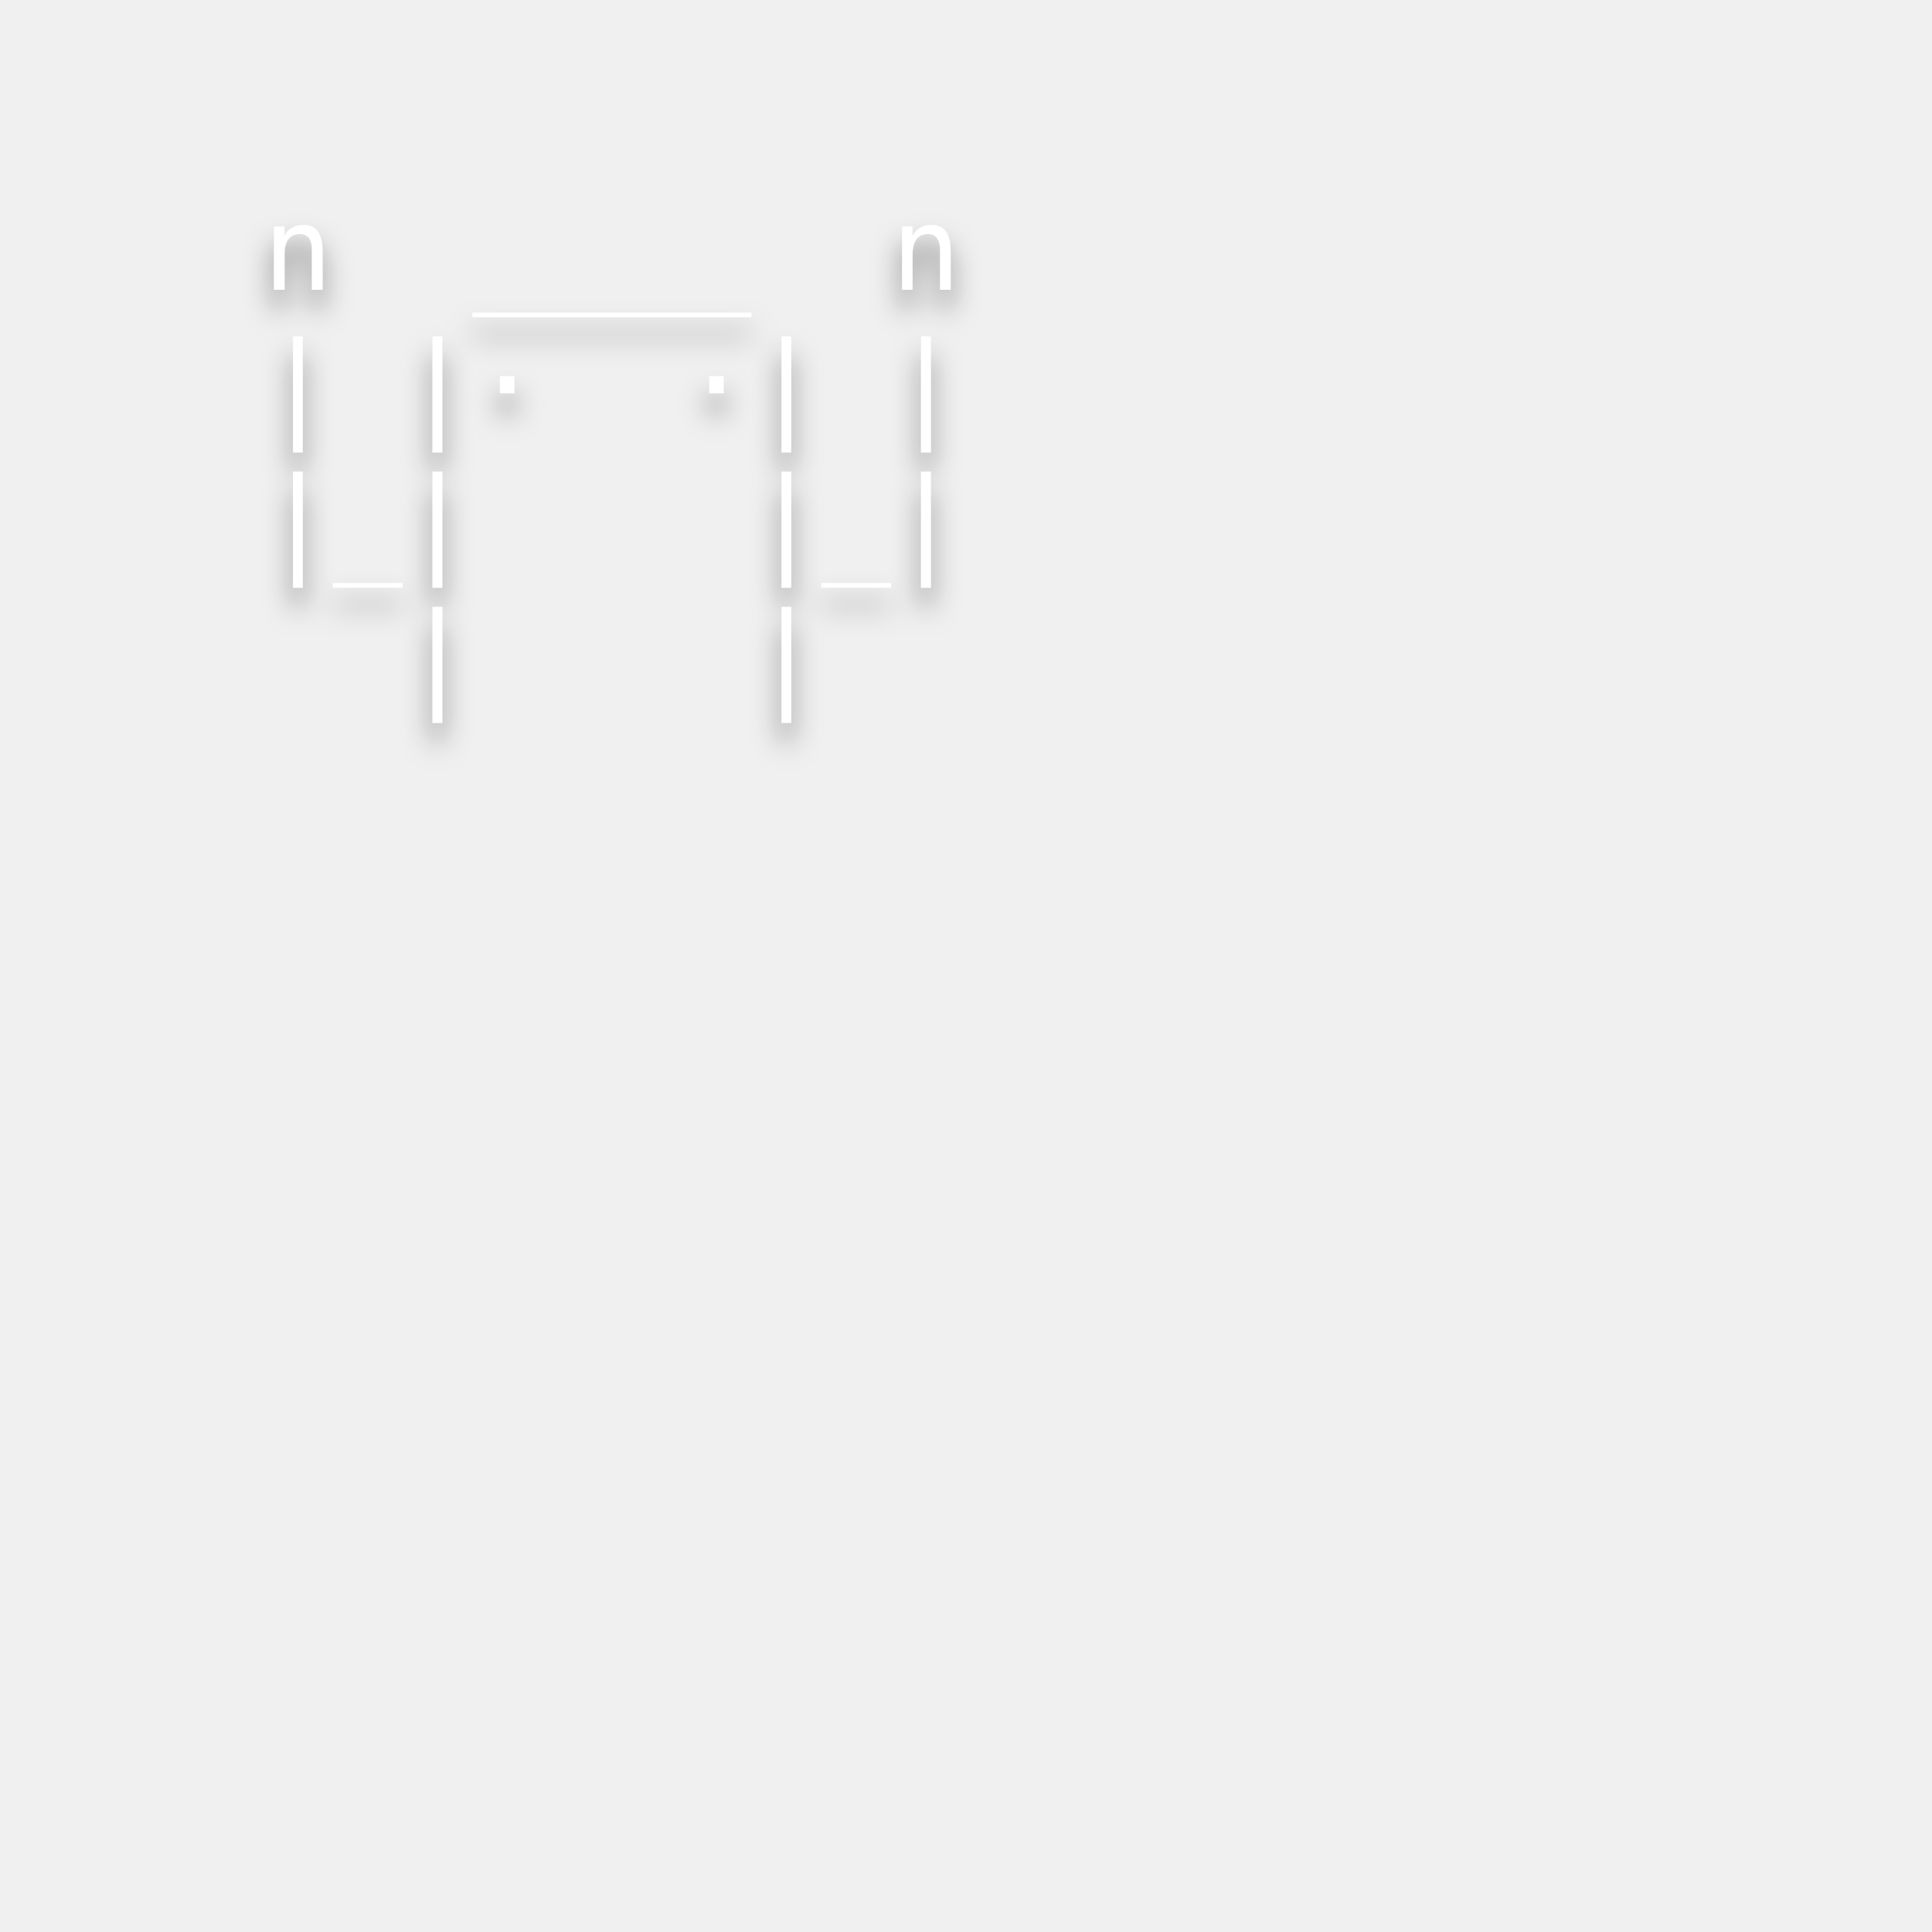
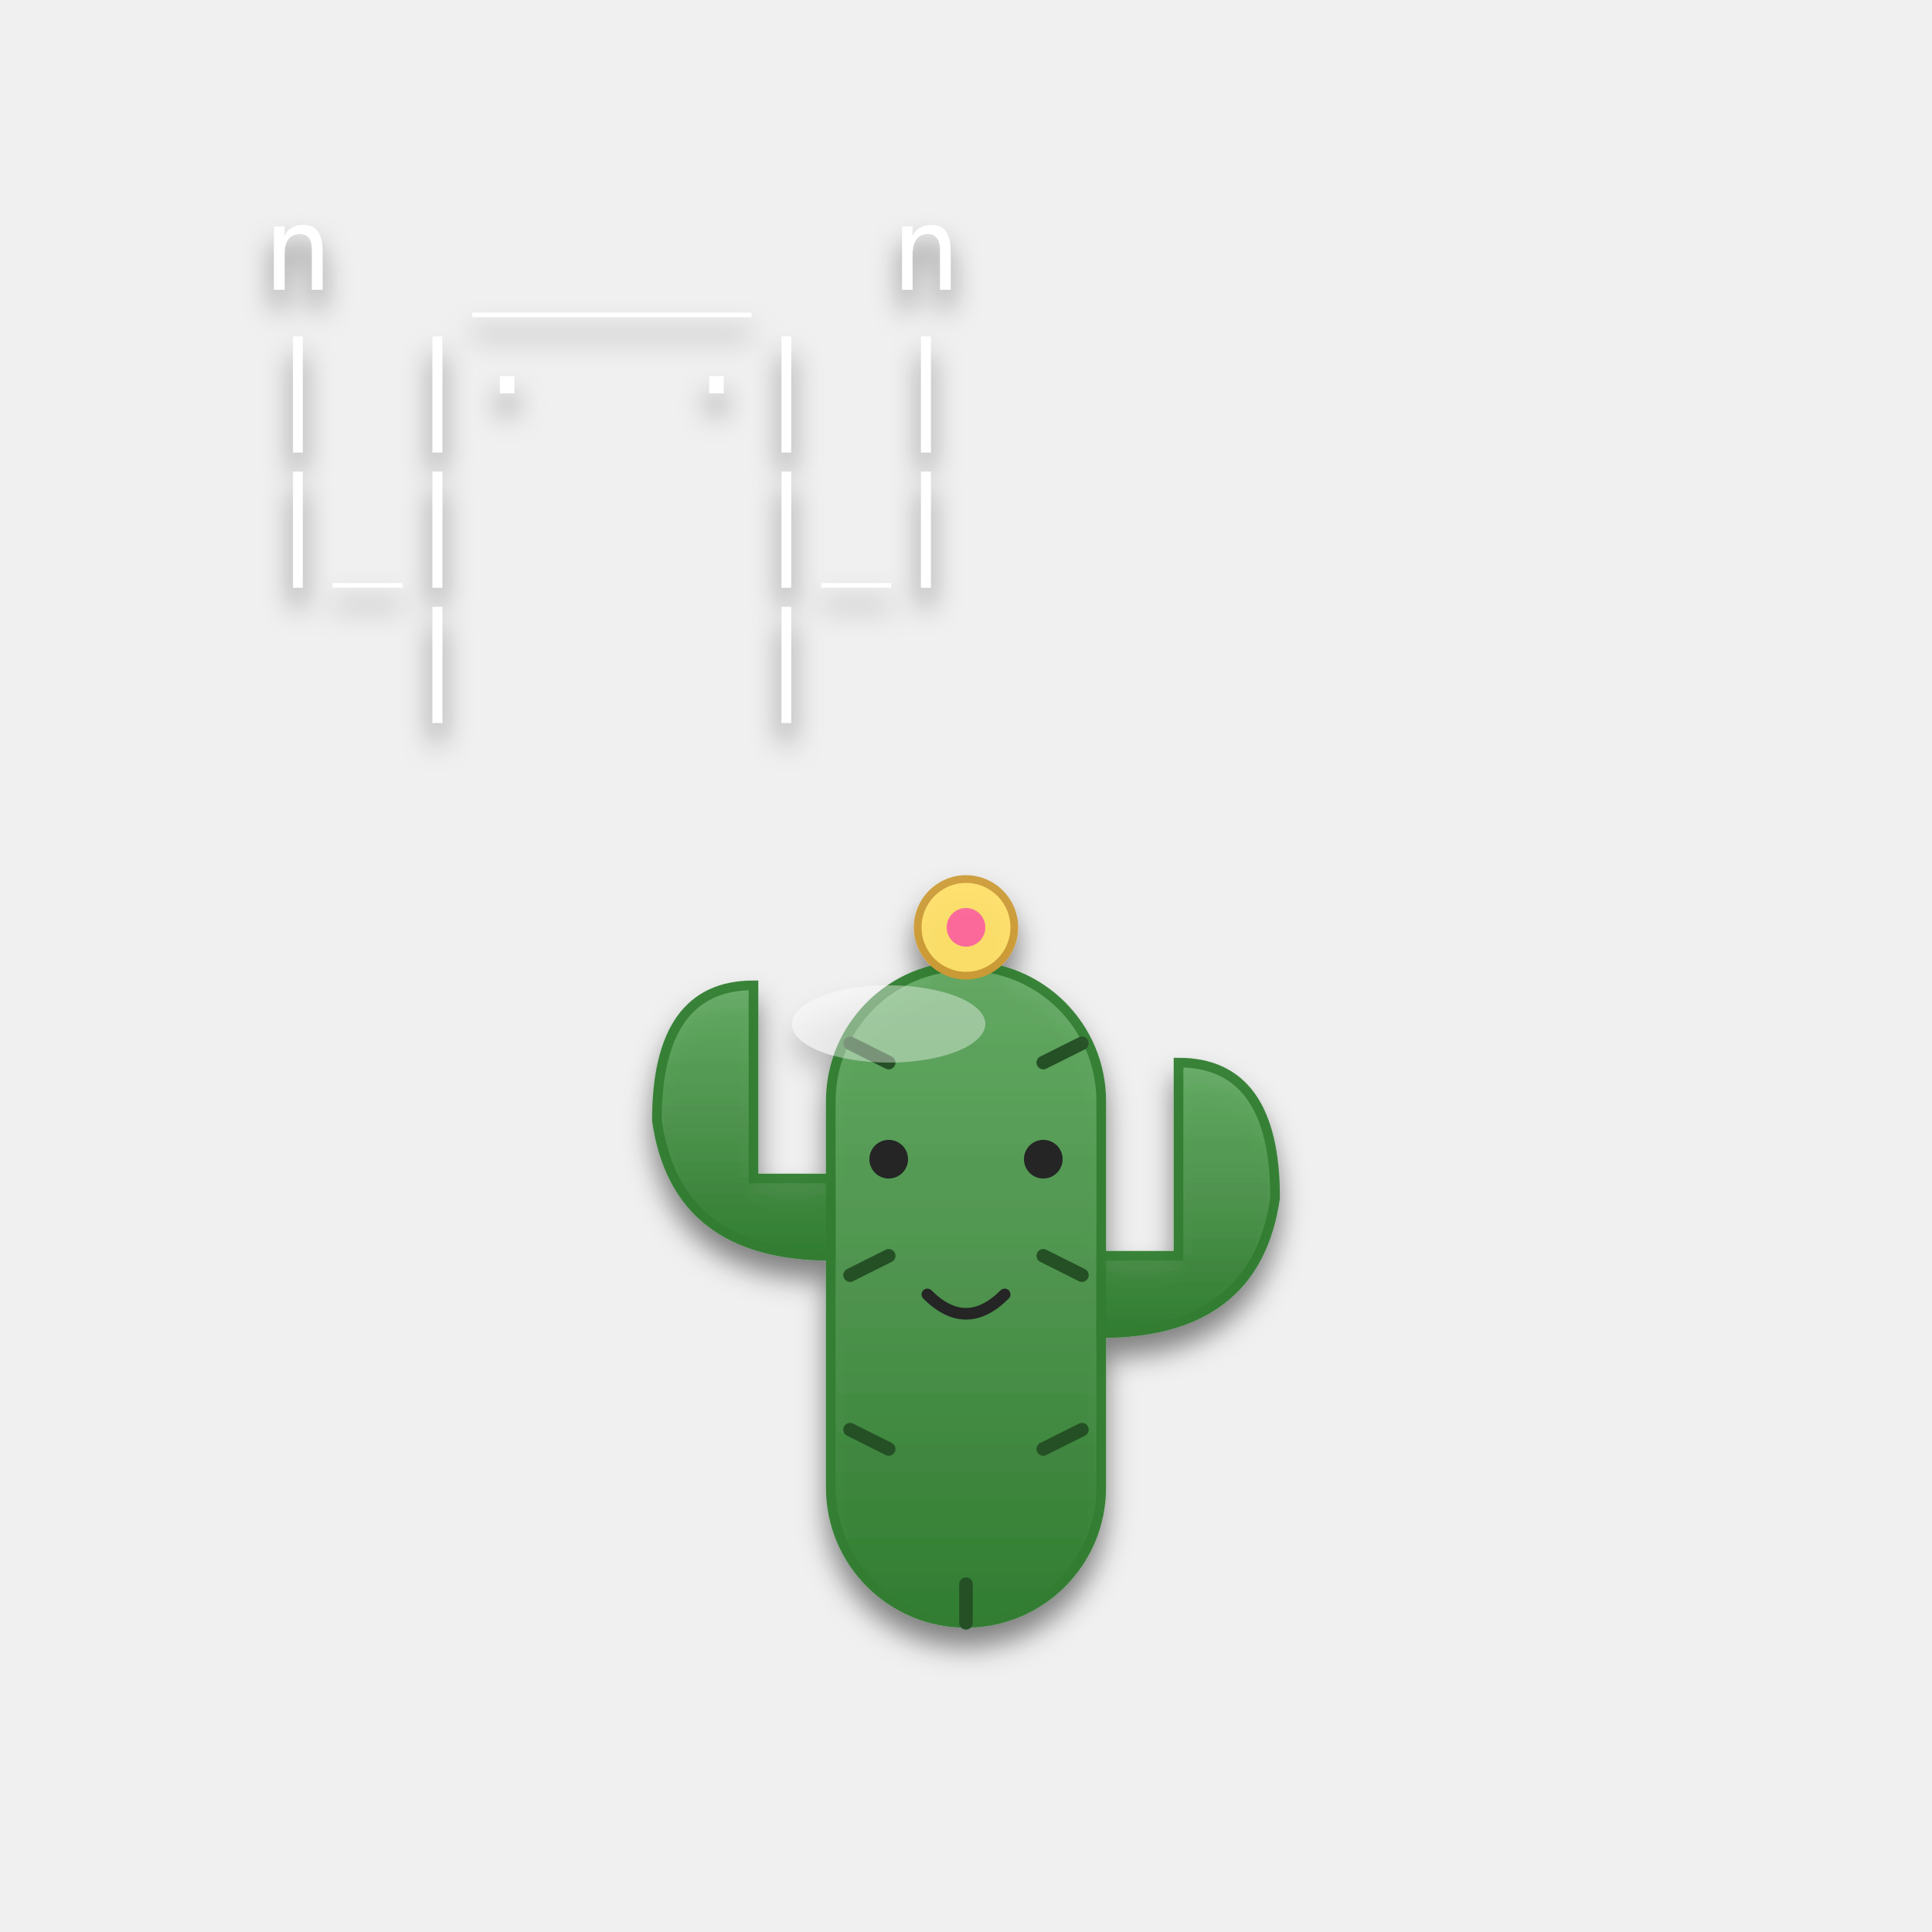
<svg xmlns="http://www.w3.org/2000/svg" viewBox="0 0 200 200" width="200" height="200" data-species="cactus" data-frames="3">
  <defs>
    <linearGradient id="spriteAccent" x1="0%" y1="0%" x2="0%" y2="100%">
      <stop offset="0%" stop-color="#ffffff" stop-opacity="0.95" />
      <stop offset="100%" stop-color="#cfcfff" stop-opacity="0.7" />
+     </linearGradient>
+     <linearGradient id="bodyGrad-cactus" x1="0%" y1="0%" x2="0%" y2="100%">
+       <stop offset="0%" stop-color="#5fa85f" stop-opacity="1" />
+       <stop offset="100%" stop-color="#2d7a2d" stop-opacity="1" />
    </linearGradient>
    <filter id="spriteShadow" x="-15%" y="-15%" width="130%" height="130%">
      <feGaussianBlur in="SourceAlpha" stdDeviation="1.4" />
      <feOffset dx="0" dy="2" result="off" />
      <feComponentTransfer>
        <feFuncA type="linear" slope="0.5" />
      </feComponentTransfer>
      <feMerge>
        <feMergeNode />
        <feMergeNode in="SourceGraphic" />
      </feMerge>
    </filter>
  </defs>
  <rect width="200" height="200" fill="transparent" />
  <g filter="url(#spriteShadow)">
    <g id="state-error" data-state="error" data-frame-idx="2" visibility="hidden">
      <text x="20" y="30" font-family="ui-monospace, SFMono-Regular, Menlo, Consolas, monospace" font-size="12" fill="#ff3366" xml:space="preserve">
        <tspan x="20" dy="0"> n        n</tspan>
        <tspan x="20" dy="14"> |  ____  |</tspan>
        <tspan x="20" dy="14"> | |·  ·| |</tspan>
        <tspan x="20" dy="14"> |_|    |_|</tspan>
        <tspan x="20" dy="14">   |    |</tspan>
      </text>
+       <g class="species-art" opacity="0.92">
+         <rect x="86" y="100" width="28" height="68" rx="14" fill="url(#bodyGrad-cactus)" stroke="#2d7a2d" stroke-width="1" />
+         <path d="M 86 130 Q 70 130 68 116 Q 68 102 78 102 L 78 122 L 86 122 Z" fill="url(#bodyGrad-cactus)" stroke="#2d7a2d" stroke-width="1" />
+         <path d="M 114 138 Q 130 138 132 124 Q 132 110 122 110 L 122 130 L 114 130 Z" fill="url(#bodyGrad-cactus)" stroke="#2d7a2d" stroke-width="1" />
+         <path d="M 100 100 L 100 96 M 92 110 L 88 108 M 108 110 L 112 108 M 92 130 L 88 132 M 108 130 L 112 132 M 92 150 L 88 148 M 108 150 L 112 148 M 100 168 L 100 164" stroke="#1a4a1a" stroke-width="1.4" stroke-linecap="round" />
+         <circle cx="100" cy="96" r="5" fill="#ffe066" stroke="#cc9933" stroke-width="0.8" />
+         <circle cx="100" cy="96" r="2" fill="#ff6699" />
+         <circle cx="92" cy="120" r="2" fill="#1a1a1a" />
+         <circle cx="108" cy="120" r="2" fill="#1a1a1a" />
+         <path d="M 96 134 Q 100 138 104 134" fill="none" stroke="#1a1a1a" stroke-width="1.2" stroke-linecap="round" />
+         <ellipse cx="92" cy="106" rx="10" ry="4" fill="#ffffff" fill-opacity="0.4" />
+       </g>
    </g>
    <g id="state-notification" data-state="notification" data-frame-idx="0" visibility="hidden">
      <text x="20" y="30" font-family="ui-monospace, SFMono-Regular, Menlo, Consolas, monospace" font-size="12" fill="#ffcc00" xml:space="preserve">
        <tspan x="20" dy="0"> n  ____  n</tspan>
        <tspan x="20" dy="14"> | |·  ·| |</tspan>
        <tspan x="20" dy="14"> |_|    |_|</tspan>
        <tspan x="20" dy="14">   |    |</tspan>
      </text>
+       <g class="species-art" opacity="0.92">
+         <rect x="86" y="100" width="28" height="68" rx="14" fill="url(#bodyGrad-cactus)" stroke="#2d7a2d" stroke-width="1" />
+         <path d="M 86 130 Q 70 130 68 116 Q 68 102 78 102 L 78 122 L 86 122 Z" fill="url(#bodyGrad-cactus)" stroke="#2d7a2d" stroke-width="1" />
+         <path d="M 114 138 Q 130 138 132 124 Q 132 110 122 110 L 122 130 L 114 130 Z" fill="url(#bodyGrad-cactus)" stroke="#2d7a2d" stroke-width="1" />
+         <path d="M 100 100 L 100 96 M 92 110 L 88 108 M 108 110 L 112 108 M 92 130 L 88 132 M 108 130 L 112 132 M 92 150 L 88 148 M 108 150 L 112 148 M 100 168 L 100 164" stroke="#1a4a1a" stroke-width="1.4" stroke-linecap="round" />
+         <circle cx="100" cy="96" r="5" fill="#ffe066" stroke="#cc9933" stroke-width="0.8" />
+         <circle cx="100" cy="96" r="2" fill="#ff6699" />
+         <circle cx="92" cy="120" r="2" fill="#1a1a1a" />
+         <circle cx="108" cy="120" r="2" fill="#1a1a1a" />
+         <path d="M 96 134 Q 100 138 104 134" fill="none" stroke="#1a1a1a" stroke-width="1.2" stroke-linecap="round" />
+         <ellipse cx="92" cy="106" rx="10" ry="4" fill="#ffffff" fill-opacity="0.4" />
+       </g>
    </g>
    <g id="state-sweeping" data-state="sweeping" data-frame-idx="0" visibility="hidden">
      <text x="20" y="30" font-family="ui-monospace, SFMono-Regular, Menlo, Consolas, monospace" font-size="12" fill="#88ccff" xml:space="preserve">
        <tspan x="20" dy="0"> n  ____  n</tspan>
        <tspan x="20" dy="14"> | |·  ·| |</tspan>
        <tspan x="20" dy="14"> |_|    |_|</tspan>
        <tspan x="20" dy="14">   |    |</tspan>
      </text>
+       <g class="species-art" opacity="0.92">
+         <rect x="86" y="100" width="28" height="68" rx="14" fill="url(#bodyGrad-cactus)" stroke="#2d7a2d" stroke-width="1" />
+         <path d="M 86 130 Q 70 130 68 116 Q 68 102 78 102 L 78 122 L 86 122 Z" fill="url(#bodyGrad-cactus)" stroke="#2d7a2d" stroke-width="1" />
+         <path d="M 114 138 Q 130 138 132 124 Q 132 110 122 110 L 122 130 L 114 130 Z" fill="url(#bodyGrad-cactus)" stroke="#2d7a2d" stroke-width="1" />
+         <path d="M 100 100 L 100 96 M 92 110 L 88 108 M 108 110 L 112 108 M 92 130 L 88 132 M 108 130 L 112 132 M 92 150 L 88 148 M 108 150 L 112 148 M 100 168 L 100 164" stroke="#1a4a1a" stroke-width="1.4" stroke-linecap="round" />
+         <circle cx="100" cy="96" r="5" fill="#ffe066" stroke="#cc9933" stroke-width="0.8" />
+         <circle cx="100" cy="96" r="2" fill="#ff6699" />
+         <circle cx="92" cy="120" r="2" fill="#1a1a1a" />
+         <circle cx="108" cy="120" r="2" fill="#1a1a1a" />
+         <path d="M 96 134 Q 100 138 104 134" fill="none" stroke="#1a1a1a" stroke-width="1.2" stroke-linecap="round" />
+         <ellipse cx="92" cy="106" rx="10" ry="4" fill="#ffffff" fill-opacity="0.4" />
+       </g>
    </g>
    <g id="state-attention" data-state="attention" data-frame-idx="0" visibility="hidden">
      <text x="20" y="30" font-family="ui-monospace, SFMono-Regular, Menlo, Consolas, monospace" font-size="12" fill="#ffaa00" xml:space="preserve">
        <tspan x="20" dy="0"> n  ____  n</tspan>
        <tspan x="20" dy="14"> | |·  ·| |</tspan>
        <tspan x="20" dy="14"> |_|    |_|</tspan>
        <tspan x="20" dy="14">   |    |</tspan>
      </text>
+       <g class="species-art" opacity="0.92">
+         <rect x="86" y="100" width="28" height="68" rx="14" fill="url(#bodyGrad-cactus)" stroke="#2d7a2d" stroke-width="1" />
+         <path d="M 86 130 Q 70 130 68 116 Q 68 102 78 102 L 78 122 L 86 122 Z" fill="url(#bodyGrad-cactus)" stroke="#2d7a2d" stroke-width="1" />
+         <path d="M 114 138 Q 130 138 132 124 Q 132 110 122 110 L 122 130 L 114 130 Z" fill="url(#bodyGrad-cactus)" stroke="#2d7a2d" stroke-width="1" />
+         <path d="M 100 100 L 100 96 M 92 110 L 88 108 M 108 110 L 112 108 M 92 130 L 88 132 M 108 130 L 112 132 M 92 150 L 88 148 M 108 150 L 112 148 M 100 168 L 100 164" stroke="#1a4a1a" stroke-width="1.4" stroke-linecap="round" />
+         <circle cx="100" cy="96" r="5" fill="#ffe066" stroke="#cc9933" stroke-width="0.8" />
+         <circle cx="100" cy="96" r="2" fill="#ff6699" />
+         <circle cx="92" cy="120" r="2" fill="#1a1a1a" />
+         <circle cx="108" cy="120" r="2" fill="#1a1a1a" />
+         <path d="M 96 134 Q 100 138 104 134" fill="none" stroke="#1a1a1a" stroke-width="1.2" stroke-linecap="round" />
+         <ellipse cx="92" cy="106" rx="10" ry="4" fill="#ffffff" fill-opacity="0.4" />
+       </g>
    </g>
    <g id="state-juggling" data-state="juggling" data-frame-idx="2" visibility="hidden">
      <text x="20" y="30" font-family="ui-monospace, SFMono-Regular, Menlo, Consolas, monospace" font-size="12" fill="#cc88ff" xml:space="preserve">
        <tspan x="20" dy="0"> n        n</tspan>
        <tspan x="20" dy="14"> |  ____  |</tspan>
        <tspan x="20" dy="14"> | |·  ·| |</tspan>
        <tspan x="20" dy="14"> |_|    |_|</tspan>
        <tspan x="20" dy="14">   |    |</tspan>
      </text>
+       <g class="species-art" opacity="0.92">
+         <rect x="86" y="100" width="28" height="68" rx="14" fill="url(#bodyGrad-cactus)" stroke="#2d7a2d" stroke-width="1" />
+         <path d="M 86 130 Q 70 130 68 116 Q 68 102 78 102 L 78 122 L 86 122 Z" fill="url(#bodyGrad-cactus)" stroke="#2d7a2d" stroke-width="1" />
+         <path d="M 114 138 Q 130 138 132 124 Q 132 110 122 110 L 122 130 L 114 130 Z" fill="url(#bodyGrad-cactus)" stroke="#2d7a2d" stroke-width="1" />
+         <path d="M 100 100 L 100 96 M 92 110 L 88 108 M 108 110 L 112 108 M 92 130 L 88 132 M 108 130 L 112 132 M 92 150 L 88 148 M 108 150 L 112 148 M 100 168 L 100 164" stroke="#1a4a1a" stroke-width="1.4" stroke-linecap="round" />
+         <circle cx="100" cy="96" r="5" fill="#ffe066" stroke="#cc9933" stroke-width="0.8" />
+         <circle cx="100" cy="96" r="2" fill="#ff6699" />
+         <circle cx="92" cy="120" r="2" fill="#1a1a1a" />
+         <circle cx="108" cy="120" r="2" fill="#1a1a1a" />
+         <path d="M 96 134 Q 100 138 104 134" fill="none" stroke="#1a1a1a" stroke-width="1.2" stroke-linecap="round" />
+         <ellipse cx="92" cy="106" rx="10" ry="4" fill="#ffffff" fill-opacity="0.4" />
+       </g>
    </g>
    <g id="state-carrying" data-state="carrying" data-frame-idx="1" visibility="hidden">
      <text x="20" y="30" font-family="ui-monospace, SFMono-Regular, Menlo, Consolas, monospace" font-size="12" fill="#88ff88" xml:space="preserve">
        <tspan x="20" dy="0">    ____</tspan>
        <tspan x="20" dy="14"> n |·  ·| n</tspan>
        <tspan x="20" dy="14"> |_|    |_|</tspan>
        <tspan x="20" dy="14">   |    |</tspan>
      </text>
+       <g class="species-art" opacity="0.92">
+         <rect x="86" y="100" width="28" height="68" rx="14" fill="url(#bodyGrad-cactus)" stroke="#2d7a2d" stroke-width="1" />
+         <path d="M 86 130 Q 70 130 68 116 Q 68 102 78 102 L 78 122 L 86 122 Z" fill="url(#bodyGrad-cactus)" stroke="#2d7a2d" stroke-width="1" />
+         <path d="M 114 138 Q 130 138 132 124 Q 132 110 122 110 L 122 130 L 114 130 Z" fill="url(#bodyGrad-cactus)" stroke="#2d7a2d" stroke-width="1" />
+         <path d="M 100 100 L 100 96 M 92 110 L 88 108 M 108 110 L 112 108 M 92 130 L 88 132 M 108 130 L 112 132 M 92 150 L 88 148 M 108 150 L 112 148 M 100 168 L 100 164" stroke="#1a4a1a" stroke-width="1.4" stroke-linecap="round" />
+         <circle cx="100" cy="96" r="5" fill="#ffe066" stroke="#cc9933" stroke-width="0.8" />
+         <circle cx="100" cy="96" r="2" fill="#ff6699" />
+         <circle cx="92" cy="120" r="2" fill="#1a1a1a" />
+         <circle cx="108" cy="120" r="2" fill="#1a1a1a" />
+         <path d="M 96 134 Q 100 138 104 134" fill="none" stroke="#1a1a1a" stroke-width="1.2" stroke-linecap="round" />
+         <ellipse cx="92" cy="106" rx="10" ry="4" fill="#ffffff" fill-opacity="0.4" />
+       </g>
    </g>
    <g id="state-working" data-state="working" data-frame-idx="0" visibility="hidden">
      <text x="20" y="30" font-family="ui-monospace, SFMono-Regular, Menlo, Consolas, monospace" font-size="12" fill="#00ccff" xml:space="preserve">
        <tspan x="20" dy="0"> n  ____  n</tspan>
        <tspan x="20" dy="14"> | |·  ·| |</tspan>
        <tspan x="20" dy="14"> |_|    |_|</tspan>
        <tspan x="20" dy="14">   |    |</tspan>
      </text>
+       <g class="species-art" opacity="0.92">
+         <rect x="86" y="100" width="28" height="68" rx="14" fill="url(#bodyGrad-cactus)" stroke="#2d7a2d" stroke-width="1" />
+         <path d="M 86 130 Q 70 130 68 116 Q 68 102 78 102 L 78 122 L 86 122 Z" fill="url(#bodyGrad-cactus)" stroke="#2d7a2d" stroke-width="1" />
+         <path d="M 114 138 Q 130 138 132 124 Q 132 110 122 110 L 122 130 L 114 130 Z" fill="url(#bodyGrad-cactus)" stroke="#2d7a2d" stroke-width="1" />
+         <path d="M 100 100 L 100 96 M 92 110 L 88 108 M 108 110 L 112 108 M 92 130 L 88 132 M 108 130 L 112 132 M 92 150 L 88 148 M 108 150 L 112 148 M 100 168 L 100 164" stroke="#1a4a1a" stroke-width="1.4" stroke-linecap="round" />
+         <circle cx="100" cy="96" r="5" fill="#ffe066" stroke="#cc9933" stroke-width="0.8" />
+         <circle cx="100" cy="96" r="2" fill="#ff6699" />
+         <circle cx="92" cy="120" r="2" fill="#1a1a1a" />
+         <circle cx="108" cy="120" r="2" fill="#1a1a1a" />
+         <path d="M 96 134 Q 100 138 104 134" fill="none" stroke="#1a1a1a" stroke-width="1.2" stroke-linecap="round" />
+         <ellipse cx="92" cy="106" rx="10" ry="4" fill="#ffffff" fill-opacity="0.4" />
+       </g>
    </g>
    <g id="state-thinking" data-state="thinking" data-frame-idx="2" visibility="hidden">
      <text x="20" y="30" font-family="ui-monospace, SFMono-Regular, Menlo, Consolas, monospace" font-size="12" fill="#ffff66" xml:space="preserve">
        <tspan x="20" dy="0"> n        n</tspan>
        <tspan x="20" dy="14"> |  ____  |</tspan>
        <tspan x="20" dy="14"> | |·  ·| |</tspan>
        <tspan x="20" dy="14"> |_|    |_|</tspan>
        <tspan x="20" dy="14">   |    |</tspan>
      </text>
+       <g class="species-art" opacity="0.92">
+         <rect x="86" y="100" width="28" height="68" rx="14" fill="url(#bodyGrad-cactus)" stroke="#2d7a2d" stroke-width="1" />
+         <path d="M 86 130 Q 70 130 68 116 Q 68 102 78 102 L 78 122 L 86 122 Z" fill="url(#bodyGrad-cactus)" stroke="#2d7a2d" stroke-width="1" />
+         <path d="M 114 138 Q 130 138 132 124 Q 132 110 122 110 L 122 130 L 114 130 Z" fill="url(#bodyGrad-cactus)" stroke="#2d7a2d" stroke-width="1" />
+         <path d="M 100 100 L 100 96 M 92 110 L 88 108 M 108 110 L 112 108 M 92 130 L 88 132 M 108 130 L 112 132 M 92 150 L 88 148 M 108 150 L 112 148 M 100 168 L 100 164" stroke="#1a4a1a" stroke-width="1.4" stroke-linecap="round" />
+         <circle cx="100" cy="96" r="5" fill="#ffe066" stroke="#cc9933" stroke-width="0.8" />
+         <circle cx="100" cy="96" r="2" fill="#ff6699" />
+         <circle cx="92" cy="120" r="2" fill="#1a1a1a" />
+         <circle cx="108" cy="120" r="2" fill="#1a1a1a" />
+         <path d="M 96 134 Q 100 138 104 134" fill="none" stroke="#1a1a1a" stroke-width="1.2" stroke-linecap="round" />
+         <ellipse cx="92" cy="106" rx="10" ry="4" fill="#ffffff" fill-opacity="0.4" />
+       </g>
    </g>
    <g id="state-waking" data-state="waking" data-frame-idx="2" visibility="hidden">
      <text x="20" y="30" font-family="ui-monospace, SFMono-Regular, Menlo, Consolas, monospace" font-size="12" fill="#ffaaaa" xml:space="preserve">
        <tspan x="20" dy="0"> n        n</tspan>
        <tspan x="20" dy="14"> |  ____  |</tspan>
        <tspan x="20" dy="14"> | |·  ·| |</tspan>
        <tspan x="20" dy="14"> |_|    |_|</tspan>
        <tspan x="20" dy="14">   |    |</tspan>
      </text>
+       <g class="species-art" opacity="0.92">
+         <rect x="86" y="100" width="28" height="68" rx="14" fill="url(#bodyGrad-cactus)" stroke="#2d7a2d" stroke-width="1" />
+         <path d="M 86 130 Q 70 130 68 116 Q 68 102 78 102 L 78 122 L 86 122 Z" fill="url(#bodyGrad-cactus)" stroke="#2d7a2d" stroke-width="1" />
+         <path d="M 114 138 Q 130 138 132 124 Q 132 110 122 110 L 122 130 L 114 130 Z" fill="url(#bodyGrad-cactus)" stroke="#2d7a2d" stroke-width="1" />
+         <path d="M 100 100 L 100 96 M 92 110 L 88 108 M 108 110 L 112 108 M 92 130 L 88 132 M 108 130 L 112 132 M 92 150 L 88 148 M 108 150 L 112 148 M 100 168 L 100 164" stroke="#1a4a1a" stroke-width="1.4" stroke-linecap="round" />
+         <circle cx="100" cy="96" r="5" fill="#ffe066" stroke="#cc9933" stroke-width="0.8" />
+         <circle cx="100" cy="96" r="2" fill="#ff6699" />
+         <circle cx="92" cy="120" r="2" fill="#1a1a1a" />
+         <circle cx="108" cy="120" r="2" fill="#1a1a1a" />
+         <path d="M 96 134 Q 100 138 104 134" fill="none" stroke="#1a1a1a" stroke-width="1.2" stroke-linecap="round" />
+         <ellipse cx="92" cy="106" rx="10" ry="4" fill="#ffffff" fill-opacity="0.4" />
+       </g>
    </g>
    <g id="state-idle" data-state="idle" data-frame-idx="0" visibility="visible">
      <text x="20" y="30" font-family="ui-monospace, SFMono-Regular, Menlo, Consolas, monospace" font-size="12" fill="#ffffff" xml:space="preserve">
        <tspan x="20" dy="0"> n  ____  n</tspan>
        <tspan x="20" dy="14"> | |·  ·| |</tspan>
        <tspan x="20" dy="14"> |_|    |_|</tspan>
        <tspan x="20" dy="14">   |    |</tspan>
      </text>
+       <g class="species-art" opacity="0.92">
+         <rect x="86" y="100" width="28" height="68" rx="14" fill="url(#bodyGrad-cactus)" stroke="#2d7a2d" stroke-width="1" />
+         <path d="M 86 130 Q 70 130 68 116 Q 68 102 78 102 L 78 122 L 86 122 Z" fill="url(#bodyGrad-cactus)" stroke="#2d7a2d" stroke-width="1" />
+         <path d="M 114 138 Q 130 138 132 124 Q 132 110 122 110 L 122 130 L 114 130 Z" fill="url(#bodyGrad-cactus)" stroke="#2d7a2d" stroke-width="1" />
+         <path d="M 100 100 L 100 96 M 92 110 L 88 108 M 108 110 L 112 108 M 92 130 L 88 132 M 108 130 L 112 132 M 92 150 L 88 148 M 108 150 L 112 148 M 100 168 L 100 164" stroke="#1a4a1a" stroke-width="1.4" stroke-linecap="round" />
+         <circle cx="100" cy="96" r="5" fill="#ffe066" stroke="#cc9933" stroke-width="0.8" />
+         <circle cx="100" cy="96" r="2" fill="#ff6699" />
+         <circle cx="92" cy="120" r="2" fill="#1a1a1a" />
+         <circle cx="108" cy="120" r="2" fill="#1a1a1a" />
+         <path d="M 96 134 Q 100 138 104 134" fill="none" stroke="#1a1a1a" stroke-width="1.2" stroke-linecap="round" />
+         <ellipse cx="92" cy="106" rx="10" ry="4" fill="#ffffff" fill-opacity="0.4" />
+       </g>
    </g>
    <g id="state-dozing" data-state="dozing" data-frame-idx="0" visibility="hidden">
      <text x="20" y="30" font-family="ui-monospace, SFMono-Regular, Menlo, Consolas, monospace" font-size="12" fill="#aaaaaa" xml:space="preserve">
        <tspan x="20" dy="0"> n  ____  n</tspan>
        <tspan x="20" dy="14"> | |·  ·| |</tspan>
        <tspan x="20" dy="14"> |_|    |_|</tspan>
        <tspan x="20" dy="14">   |    |</tspan>
      </text>
+       <g class="species-art" opacity="0.92">
+         <rect x="86" y="100" width="28" height="68" rx="14" fill="url(#bodyGrad-cactus)" stroke="#2d7a2d" stroke-width="1" />
+         <path d="M 86 130 Q 70 130 68 116 Q 68 102 78 102 L 78 122 L 86 122 Z" fill="url(#bodyGrad-cactus)" stroke="#2d7a2d" stroke-width="1" />
+         <path d="M 114 138 Q 130 138 132 124 Q 132 110 122 110 L 122 130 L 114 130 Z" fill="url(#bodyGrad-cactus)" stroke="#2d7a2d" stroke-width="1" />
+         <path d="M 100 100 L 100 96 M 92 110 L 88 108 M 108 110 L 112 108 M 92 130 L 88 132 M 108 130 L 112 132 M 92 150 L 88 148 M 108 150 L 112 148 M 100 168 L 100 164" stroke="#1a4a1a" stroke-width="1.4" stroke-linecap="round" />
+         <circle cx="100" cy="96" r="5" fill="#ffe066" stroke="#cc9933" stroke-width="0.8" />
+         <circle cx="100" cy="96" r="2" fill="#ff6699" />
+         <circle cx="92" cy="120" r="2" fill="#1a1a1a" />
+         <circle cx="108" cy="120" r="2" fill="#1a1a1a" />
+         <path d="M 96 134 Q 100 138 104 134" fill="none" stroke="#1a1a1a" stroke-width="1.2" stroke-linecap="round" />
+         <ellipse cx="92" cy="106" rx="10" ry="4" fill="#ffffff" fill-opacity="0.4" />
+       </g>
    </g>
    <g id="state-sleeping" data-state="sleeping" data-frame-idx="0" visibility="hidden">
      <text x="20" y="30" font-family="ui-monospace, SFMono-Regular, Menlo, Consolas, monospace" font-size="12" fill="#666688" xml:space="preserve">
        <tspan x="20" dy="0"> n  ____  n</tspan>
        <tspan x="20" dy="14"> | |·  ·| |</tspan>
        <tspan x="20" dy="14"> |_|    |_|</tspan>
        <tspan x="20" dy="14">   |    |</tspan>
      </text>
+       <g class="species-art" opacity="0.92">
+         <rect x="86" y="100" width="28" height="68" rx="14" fill="url(#bodyGrad-cactus)" stroke="#2d7a2d" stroke-width="1" />
+         <path d="M 86 130 Q 70 130 68 116 Q 68 102 78 102 L 78 122 L 86 122 Z" fill="url(#bodyGrad-cactus)" stroke="#2d7a2d" stroke-width="1" />
+         <path d="M 114 138 Q 130 138 132 124 Q 132 110 122 110 L 122 130 L 114 130 Z" fill="url(#bodyGrad-cactus)" stroke="#2d7a2d" stroke-width="1" />
+         <path d="M 100 100 L 100 96 M 92 110 L 88 108 M 108 110 L 112 108 M 92 130 L 88 132 M 108 130 L 112 132 M 92 150 L 88 148 M 108 150 L 112 148 M 100 168 L 100 164" stroke="#1a4a1a" stroke-width="1.4" stroke-linecap="round" />
+         <circle cx="100" cy="96" r="5" fill="#ffe066" stroke="#cc9933" stroke-width="0.8" />
+         <circle cx="100" cy="96" r="2" fill="#ff6699" />
+         <circle cx="92" cy="120" r="2" fill="#1a1a1a" />
+         <circle cx="108" cy="120" r="2" fill="#1a1a1a" />
+         <path d="M 96 134 Q 100 138 104 134" fill="none" stroke="#1a1a1a" stroke-width="1.2" stroke-linecap="round" />
+         <ellipse cx="92" cy="106" rx="10" ry="4" fill="#ffffff" fill-opacity="0.4" />
+       </g>
    </g>
  </g>
</svg>
